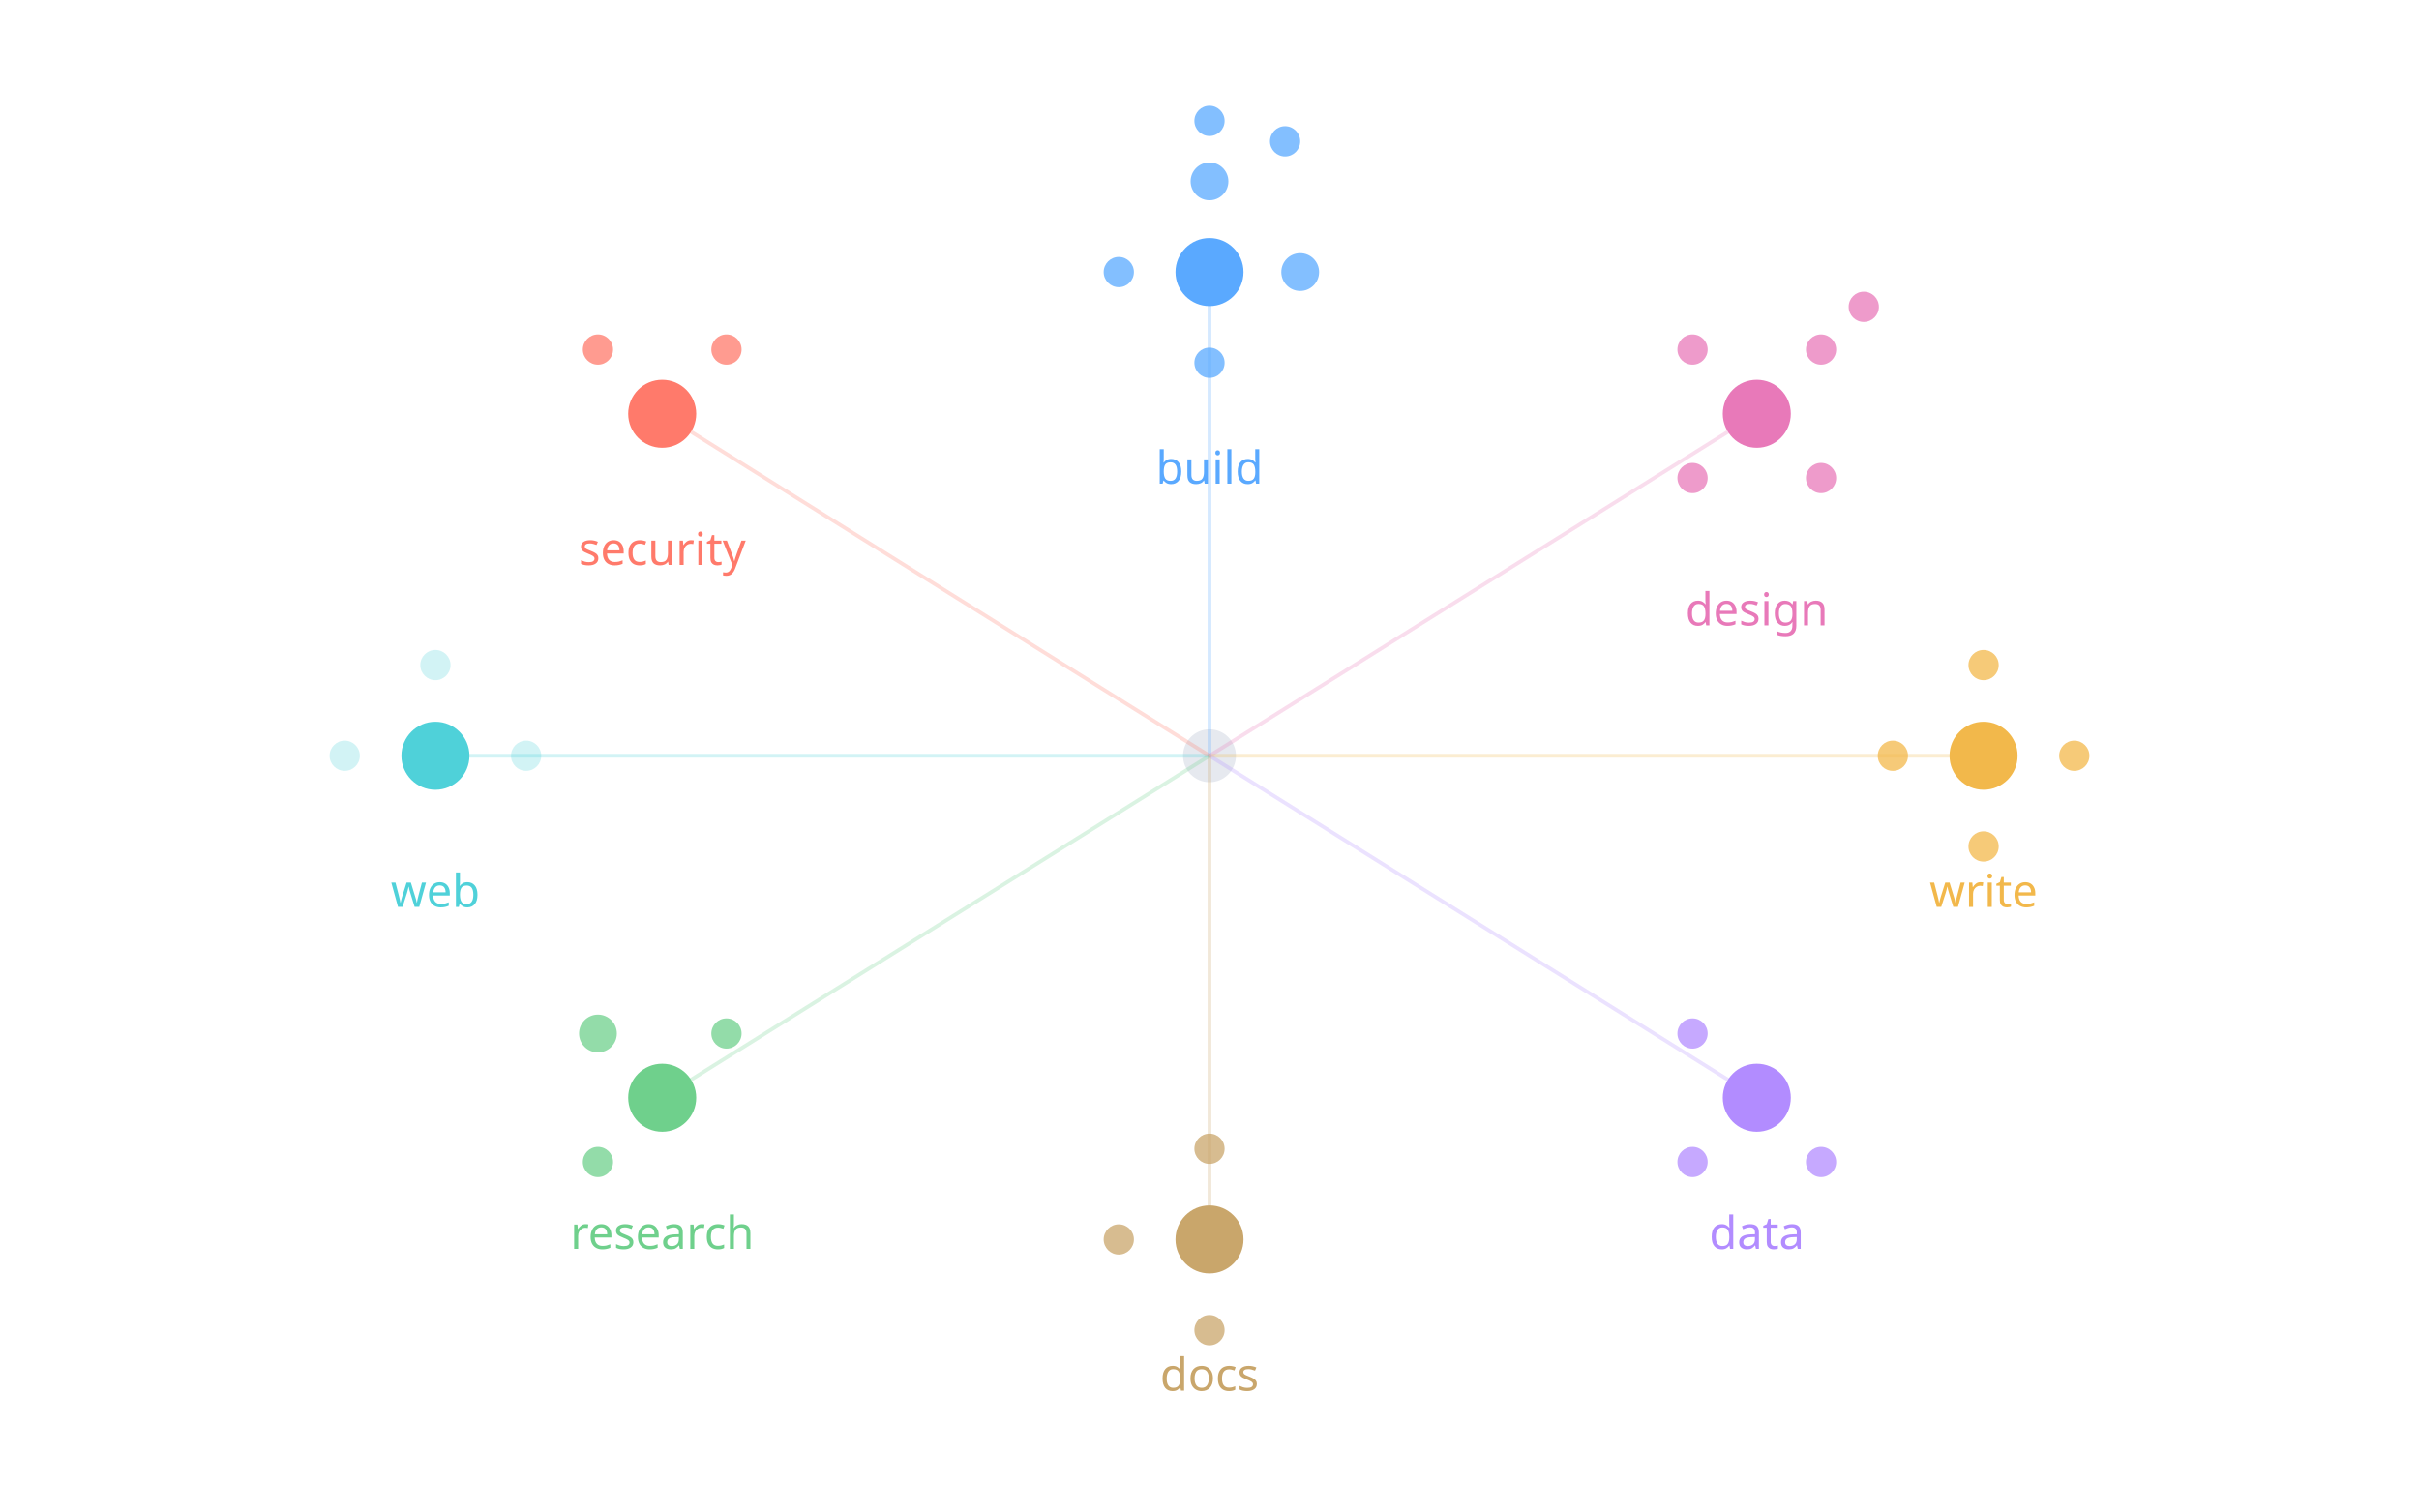
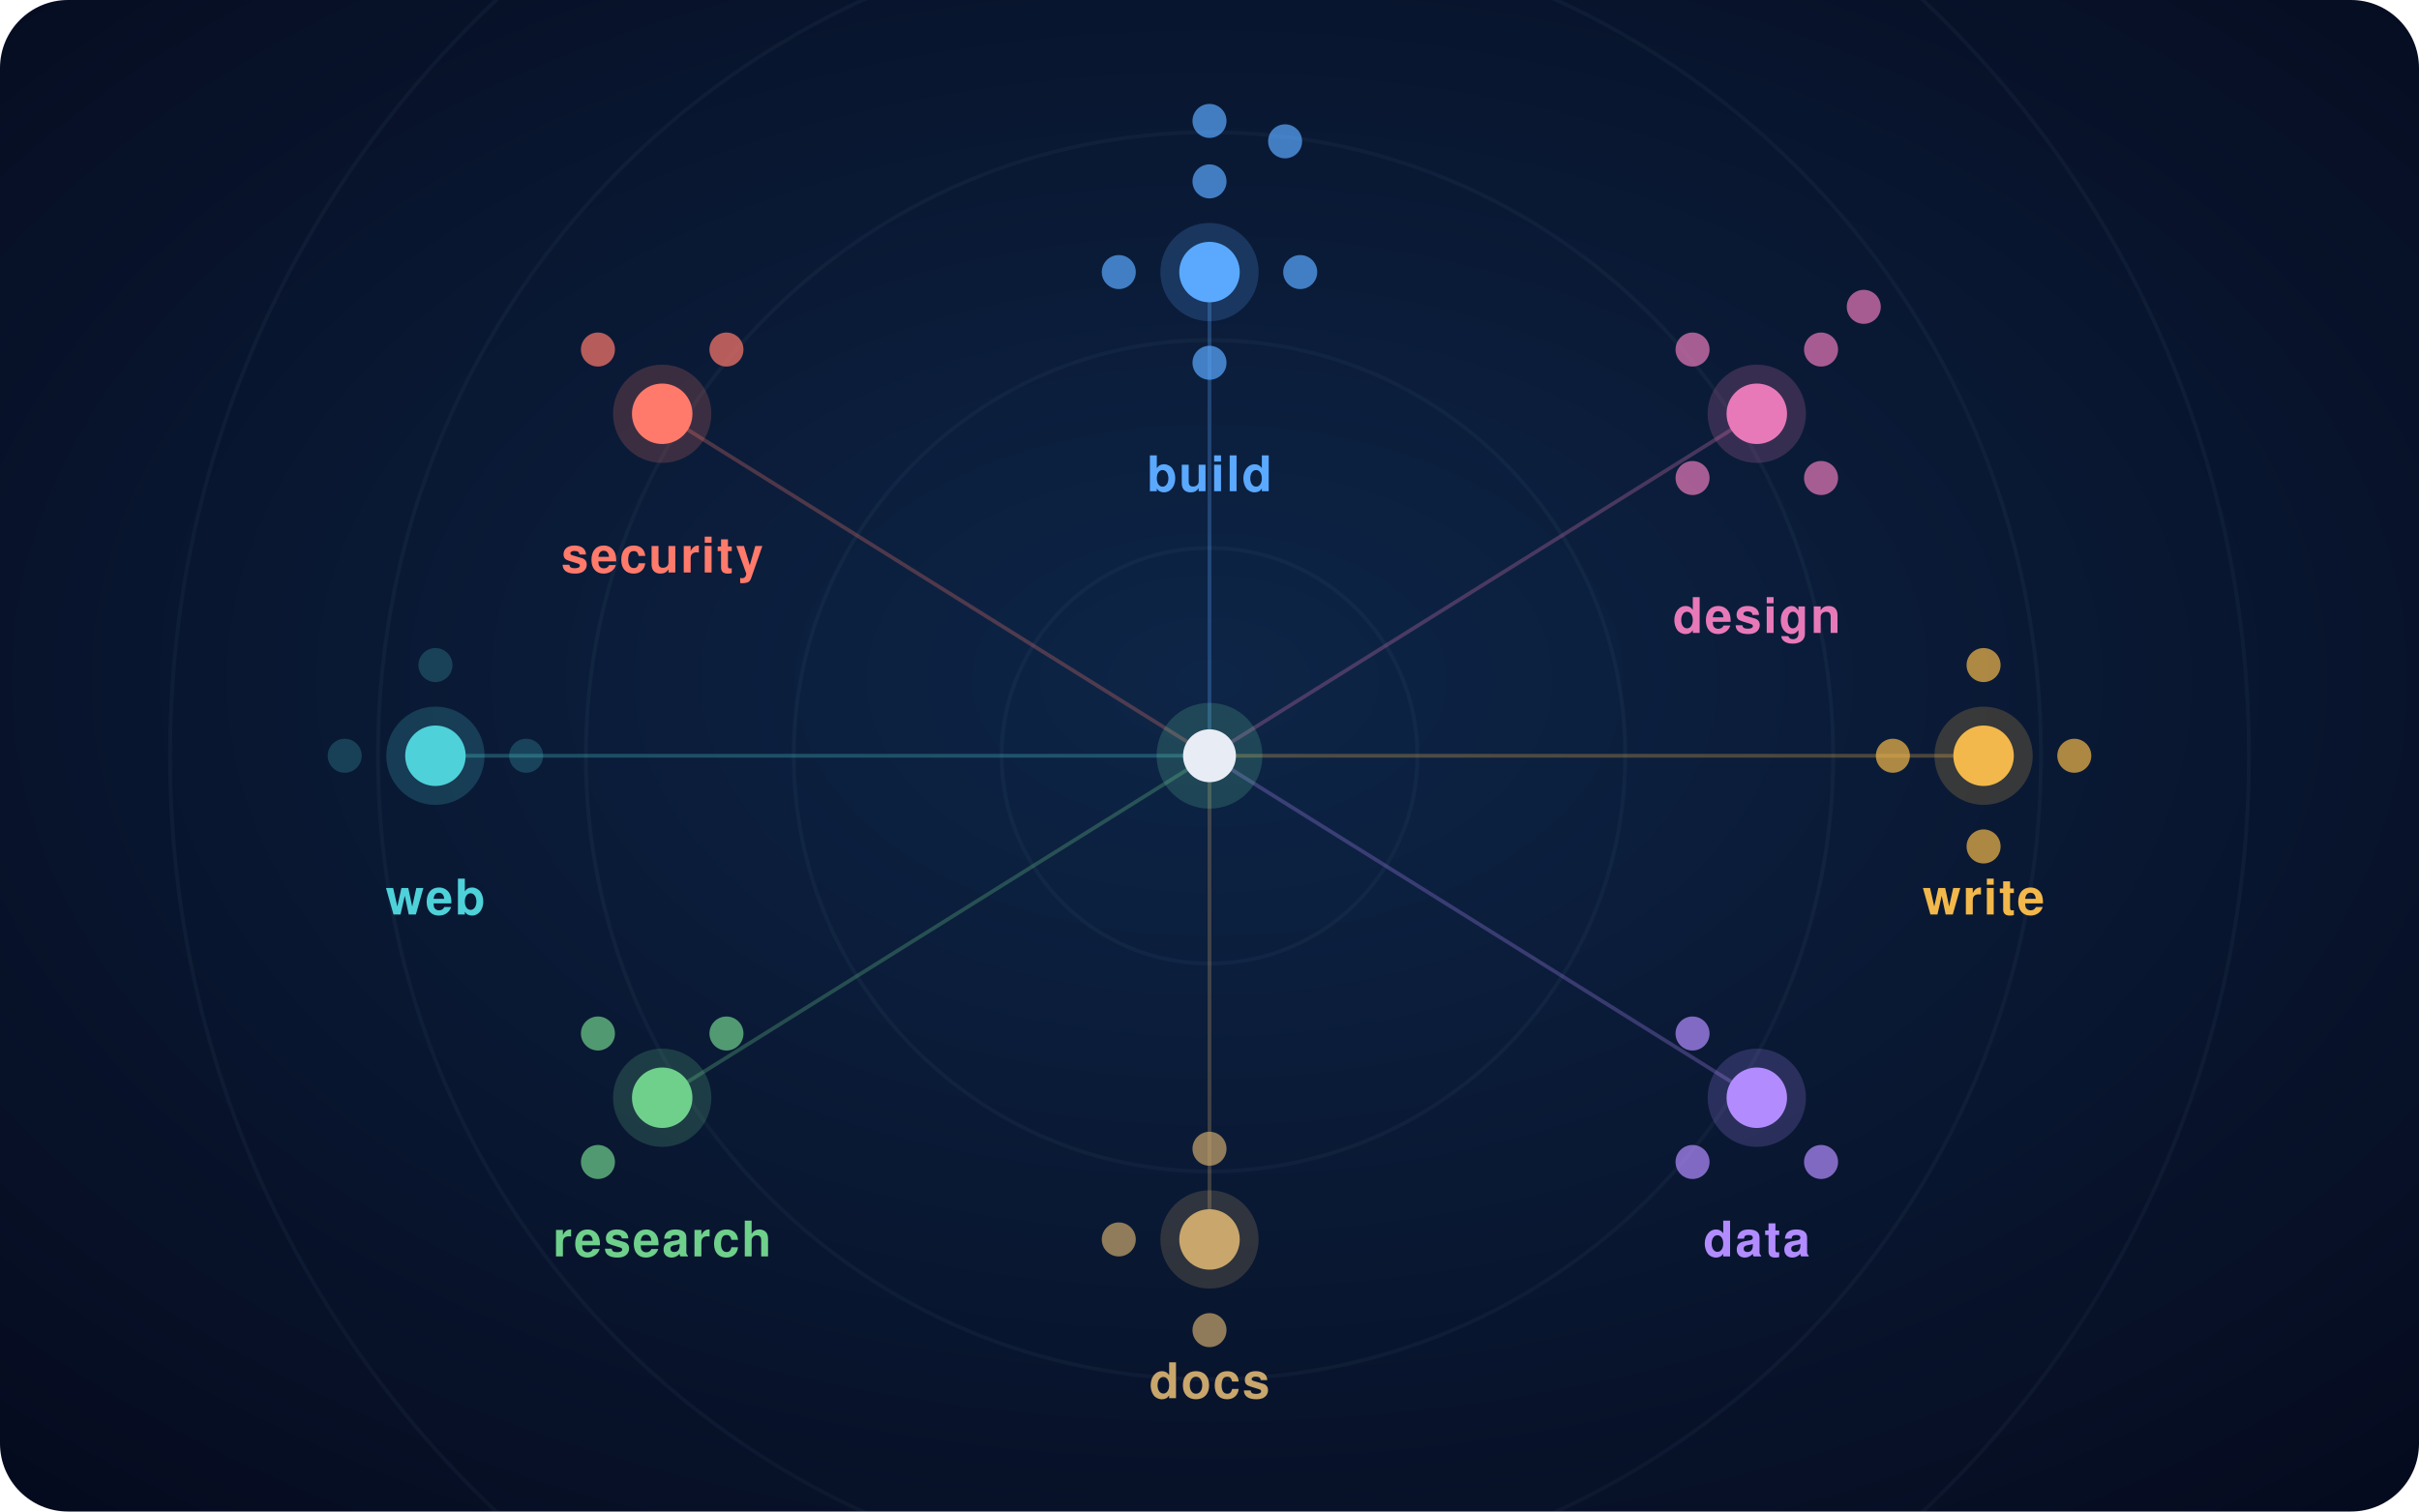
- <svg xmlns="http://www.w3.org/2000/svg" style="background:#05061f" viewBox="0 0 640 400" width="640" height="400">
-   <circle cx="320" cy="200" r="7" fill="#e6e9ef" />
-   <line x1="320.0" y1="200.0" x2="320.0" y2="72.0" stroke="#5aa9ff" stroke-opacity="0.25" />
-   <line x1="320.0" y1="200.0" x2="464.8" y2="109.5" stroke="#e879b9" stroke-opacity="0.25" />
-   <line x1="320.0" y1="200.0" x2="524.8" y2="200.0" stroke="#f2b84b" stroke-opacity="0.25" />
-   <line x1="320.0" y1="200.0" x2="464.8" y2="290.5" stroke="#b28cff" stroke-opacity="0.25" />
-   <line x1="320.0" y1="200.0" x2="320.0" y2="328.0" stroke="#c9a66b" stroke-opacity="0.25" />
-   <line x1="320.0" y1="200.0" x2="175.2" y2="290.5" stroke="#6fd08c" stroke-opacity="0.25" />
-   <line x1="320.0" y1="200.0" x2="115.2" y2="200.0" stroke="#4fd1d9" stroke-opacity="0.25" />
-   <line x1="320.0" y1="200.0" x2="175.2" y2="109.5" stroke="#ff7a6b" stroke-opacity="0.25" />
-   <circle cx="320.0" cy="72.0" r="9" fill="#5aa9ff" />
-   <text x="320.0" y="128.0" fill="#5aa9ff" font-size="12" text-anchor="middle" font-family="sans-serif">build</text>
-   <circle cx="320.0" cy="48.0" r="5" fill="#5aa9ff" fill-opacity="0.75">
-     <animate attributeName="r" values="11;5" dur="3000ms" fill="freeze" />
-     <animate attributeName="fill-opacity" values="1;0.75" dur="3000ms" fill="freeze" />
+ <svg xmlns="http://www.w3.org/2000/svg" viewBox="0 0 640 400" width="640" height="400" font-family="Segoe UI,Helvetica,Arial,sans-serif">
+   <defs>
+     <radialGradient id="bg" cx="50%" cy="45%" r="75%">
+       <stop offset="0" stop-color="#0d2547" />
+       <stop offset="1" stop-color="#050a1d" />
+     </radialGradient>
+     <filter id="glow" x="-100%" y="-100%" width="300%" height="300%">
+       <feGaussianBlur stdDeviation="4" />
+     </filter>
+   </defs>
+   <rect width="640" height="400" rx="18" fill="url(#bg)" />
+   <circle cx="320" cy="200" r="55" fill="none" stroke="#9fb4d6" stroke-opacity="0.05" />
+   <circle cx="320" cy="200" r="110" fill="none" stroke="#9fb4d6" stroke-opacity="0.05" />
+   <circle cx="320" cy="200" r="165" fill="none" stroke="#9fb4d6" stroke-opacity="0.05" />
+   <circle cx="320" cy="200" r="220" fill="none" stroke="#9fb4d6" stroke-opacity="0.05" />
+   <circle cx="320" cy="200" r="275" fill="none" stroke="#9fb4d6" stroke-opacity="0.05" />
+   <line x1="320.0" y1="200.0" x2="320.0" y2="72.0" stroke="#5aa9ff" stroke-opacity="0.28" />
+   <line x1="320.0" y1="200.0" x2="464.8" y2="109.5" stroke="#e879b9" stroke-opacity="0.28" />
+   <line x1="320.0" y1="200.0" x2="524.8" y2="200.0" stroke="#f2b84b" stroke-opacity="0.28" />
+   <line x1="320.0" y1="200.0" x2="464.8" y2="290.5" stroke="#b28cff" stroke-opacity="0.28" />
+   <line x1="320.0" y1="200.0" x2="320.0" y2="328.0" stroke="#c9a66b" stroke-opacity="0.28" />
+   <line x1="320.0" y1="200.0" x2="175.2" y2="290.5" stroke="#6fd08c" stroke-opacity="0.28" />
+   <line x1="320.0" y1="200.0" x2="115.2" y2="200.0" stroke="#4fd1d9" stroke-opacity="0.28" />
+   <line x1="320.0" y1="200.0" x2="175.2" y2="109.5" stroke="#ff7a6b" stroke-opacity="0.28" />
+   <circle cx="320" cy="200" r="14" fill="#6fe3b0" fill-opacity="0.18" />
+   <circle cx="320" cy="200" r="7" fill="#e8ecf4" />
+   <circle cx="320.0" cy="72.0" r="13" fill="#5aa9ff" fill-opacity="0.2" />
+   <circle cx="320.0" cy="72.0" r="8" fill="#5aa9ff" />
+   <text x="320.0" y="130.0" fill="#5aa9ff" font-size="13" font-weight="600" text-anchor="middle" letter-spacing="0.5">build</text>
+   <circle cx="320.0" cy="48.0" r="4.5" fill="#5aa9ff" opacity="0" filter="url(#glow)">
+     <animate attributeName="opacity" values="0;0;0.95;0;0" dur="12s" repeatCount="indefinite" calcMode="linear" keyTimes="0;0.525;0.555;0.685;1" />
+     <animate attributeName="r" values="4.5;4.5;16;5;4.5" dur="12s" repeatCount="indefinite" calcMode="linear" keyTimes="0;0.525;0.555;0.685;1" />
  </circle>
-   <circle cx="344.0" cy="72.0" r="5" fill="#5aa9ff" fill-opacity="0.75">
-     <animate attributeName="r" values="11;5" dur="4500ms" fill="freeze" />
-     <animate attributeName="fill-opacity" values="1;0.75" dur="4500ms" fill="freeze" />
+   <circle cx="320.0" cy="48.0" r="4.5" fill="#5aa9ff" fill-opacity="0.7">
+     <animate attributeName="fill-opacity" values="0.7;0.7;1;0.7;0.7" dur="12s" repeatCount="indefinite" calcMode="linear" keyTimes="0;0.525;0.555;0.685;1" />
+     <animate attributeName="r" values="4.5;4.5;7.5;4.5;4.5" dur="12s" repeatCount="indefinite" calcMode="linear" keyTimes="0;0.525;0.555;0.685;1" />
  </circle>
-   <circle cx="320.0" cy="96.0" r="4" fill="#5aa9ff" fill-opacity="0.75" />
-   <circle cx="296.0" cy="72.0" r="4" fill="#5aa9ff" fill-opacity="0.75" />
-   <circle cx="320.0" cy="32.0" r="4" fill="#5aa9ff" fill-opacity="0.75" />
-   <circle cx="340.0" cy="37.4" r="4" fill="#5aa9ff" fill-opacity="0.75" />
-   <circle cx="464.8" cy="109.5" r="9" fill="#e879b9" />
-   <text x="464.8" y="165.5" fill="#e879b9" font-size="12" text-anchor="middle" font-family="sans-serif">design</text>
-   <circle cx="481.8" cy="92.5" r="4" fill="#e879b9" fill-opacity="0.75" />
-   <circle cx="481.8" cy="126.5" r="4" fill="#e879b9" fill-opacity="0.75" />
-   <circle cx="447.8" cy="126.5" r="4" fill="#e879b9" fill-opacity="0.75" />
-   <circle cx="447.8" cy="92.5" r="4" fill="#e879b9" fill-opacity="0.75" />
-   <circle cx="493.1" cy="81.2" r="4" fill="#e879b9" fill-opacity="0.75" />
-   <circle cx="524.8" cy="200.0" r="9" fill="#f2b84b" />
-   <text x="524.8" y="240.0" fill="#f2b84b" font-size="12" text-anchor="middle" font-family="sans-serif">write</text>
-   <circle cx="548.8" cy="200.0" r="4" fill="#f2b84b" fill-opacity="0.75" />
-   <circle cx="524.8" cy="224.0" r="4" fill="#f2b84b" fill-opacity="0.75" />
-   <circle cx="500.8" cy="200.0" r="4" fill="#f2b84b" fill-opacity="0.75" />
-   <circle cx="524.8" cy="176.0" r="4" fill="#f2b84b" fill-opacity="0.75" />
-   <circle cx="464.8" cy="290.5" r="9" fill="#b28cff" />
-   <text x="464.8" y="330.5" fill="#b28cff" font-size="12" text-anchor="middle" font-family="sans-serif">data</text>
-   <circle cx="481.8" cy="307.5" r="4" fill="#b28cff" fill-opacity="0.75" />
-   <circle cx="447.8" cy="307.5" r="4" fill="#b28cff" fill-opacity="0.75" />
-   <circle cx="447.8" cy="273.5" r="4" fill="#b28cff" fill-opacity="0.75" />
-   <circle cx="320.0" cy="328.0" r="9" fill="#c9a66b" />
-   <text x="320.0" y="368.0" fill="#c9a66b" font-size="12" text-anchor="middle" font-family="sans-serif">docs</text>
-   <circle cx="320.0" cy="352.0" r="4" fill="#c9a66b" fill-opacity="0.75" />
-   <circle cx="296.0" cy="328.0" r="4" fill="#c9a66b" fill-opacity="0.75" />
-   <circle cx="320.0" cy="304.0" r="4" fill="#c9a66b" fill-opacity="0.75" />
-   <circle cx="175.2" cy="290.5" r="9" fill="#6fd08c" />
-   <text x="175.2" y="330.5" fill="#6fd08c" font-size="12" text-anchor="middle" font-family="sans-serif">research</text>
-   <circle cx="158.2" cy="307.5" r="4" fill="#6fd08c" fill-opacity="0.75" />
-   <circle cx="158.2" cy="273.5" r="5" fill="#6fd08c" fill-opacity="0.75">
-     <animate attributeName="r" values="11;5" dur="1000ms" fill="freeze" />
-     <animate attributeName="fill-opacity" values="1;0.75" dur="1000ms" fill="freeze" />
+   <circle cx="344.0" cy="72.0" r="4.5" fill="#5aa9ff" opacity="0" filter="url(#glow)">
+     <animate attributeName="opacity" values="0;0;0.95;0;0" dur="12s" repeatCount="indefinite" calcMode="linear" keyTimes="0;0.000;0.030;0.160;1" />
+     <animate attributeName="r" values="4.5;4.5;16;5;4.5" dur="12s" repeatCount="indefinite" calcMode="linear" keyTimes="0;0.000;0.030;0.160;1" />
  </circle>
-   <circle cx="192.2" cy="273.5" r="4" fill="#6fd08c" fill-opacity="0.75" />
-   <circle cx="115.2" cy="200.0" r="9" fill="#4fd1d9" />
-   <text x="115.2" y="240.0" fill="#4fd1d9" font-size="12" text-anchor="middle" font-family="sans-serif">web</text>
-   <circle cx="91.2" cy="200.0" r="4" fill="#4fd1d9" fill-opacity="0.25" />
-   <circle cx="115.2" cy="176.0" r="4" fill="#4fd1d9" fill-opacity="0.25" />
-   <circle cx="139.2" cy="200.0" r="4" fill="#4fd1d9" fill-opacity="0.25" />
-   <circle cx="175.2" cy="109.5" r="9" fill="#ff7a6b" />
-   <text x="175.2" y="149.5" fill="#ff7a6b" font-size="12" text-anchor="middle" font-family="sans-serif">security</text>
-   <circle cx="158.2" cy="92.5" r="4" fill="#ff7a6b" fill-opacity="0.75" />
-   <circle cx="192.2" cy="92.5" r="4" fill="#ff7a6b" fill-opacity="0.75" />
+   <circle cx="344.0" cy="72.0" r="4.5" fill="#5aa9ff" fill-opacity="0.7">
+     <animate attributeName="fill-opacity" values="0.7;0.7;1;0.7;0.7" dur="12s" repeatCount="indefinite" calcMode="linear" keyTimes="0;0.000;0.030;0.160;1" />
+     <animate attributeName="r" values="4.5;4.5;7.5;4.5;4.5" dur="12s" repeatCount="indefinite" calcMode="linear" keyTimes="0;0.000;0.030;0.160;1" />
+   </circle>
+   <circle cx="320.0" cy="96.0" r="4.5" fill="#5aa9ff" fill-opacity="0.7" />
+   <circle cx="296.0" cy="72.0" r="4.5" fill="#5aa9ff" fill-opacity="0.7" />
+   <circle cx="320.0" cy="32.0" r="4.5" fill="#5aa9ff" fill-opacity="0.7" />
+   <circle cx="340.0" cy="37.4" r="4.5" fill="#5aa9ff" fill-opacity="0.7" />
+   <circle cx="464.8" cy="109.5" r="13" fill="#e879b9" fill-opacity="0.2" />
+   <circle cx="464.8" cy="109.5" r="8" fill="#e879b9" />
+   <text x="464.8" y="167.5" fill="#e879b9" font-size="13" font-weight="600" text-anchor="middle" letter-spacing="0.5">design</text>
+   <circle cx="481.8" cy="92.5" r="4.5" fill="#e879b9" opacity="0" filter="url(#glow)">
+     <animate attributeName="opacity" values="0;0;0.95;0;0" dur="12s" repeatCount="indefinite" calcMode="linear" keyTimes="0;0.210;0.240;0.370;1" />
+     <animate attributeName="r" values="4.5;4.5;16;5;4.5" dur="12s" repeatCount="indefinite" calcMode="linear" keyTimes="0;0.210;0.240;0.370;1" />
+   </circle>
+   <circle cx="481.8" cy="92.5" r="4.5" fill="#e879b9" fill-opacity="0.7">
+     <animate attributeName="fill-opacity" values="0.7;0.7;1;0.7;0.7" dur="12s" repeatCount="indefinite" calcMode="linear" keyTimes="0;0.210;0.240;0.370;1" />
+     <animate attributeName="r" values="4.5;4.5;7.5;4.5;4.5" dur="12s" repeatCount="indefinite" calcMode="linear" keyTimes="0;0.210;0.240;0.370;1" />
+   </circle>
+   <circle cx="481.8" cy="126.5" r="4.5" fill="#e879b9" fill-opacity="0.7" />
+   <circle cx="447.8" cy="126.5" r="4.5" fill="#e879b9" fill-opacity="0.7" />
+   <circle cx="447.8" cy="92.5" r="4.5" fill="#e879b9" fill-opacity="0.7" />
+   <circle cx="493.1" cy="81.2" r="4.5" fill="#e879b9" fill-opacity="0.7" />
+   <circle cx="524.8" cy="200.0" r="13" fill="#f2b84b" fill-opacity="0.2" />
+   <circle cx="524.8" cy="200.0" r="8" fill="#f2b84b" />
+   <text x="524.8" y="242.0" fill="#f2b84b" font-size="13" font-weight="600" text-anchor="middle" letter-spacing="0.5">write</text>
+   <circle cx="548.8" cy="200.0" r="4.5" fill="#f2b84b" opacity="0" filter="url(#glow)">
+     <animate attributeName="opacity" values="0;0;0.95;0;0" dur="12s" repeatCount="indefinite" calcMode="linear" keyTimes="0;0.420;0.450;0.580;1" />
+     <animate attributeName="r" values="4.5;4.5;16;5;4.5" dur="12s" repeatCount="indefinite" calcMode="linear" keyTimes="0;0.420;0.450;0.580;1" />
+   </circle>
+   <circle cx="548.8" cy="200.0" r="4.5" fill="#f2b84b" fill-opacity="0.7">
+     <animate attributeName="fill-opacity" values="0.7;0.7;1;0.7;0.7" dur="12s" repeatCount="indefinite" calcMode="linear" keyTimes="0;0.420;0.450;0.580;1" />
+     <animate attributeName="r" values="4.5;4.5;7.5;4.5;4.5" dur="12s" repeatCount="indefinite" calcMode="linear" keyTimes="0;0.420;0.450;0.580;1" />
+   </circle>
+   <circle cx="524.8" cy="224.0" r="4.5" fill="#f2b84b" fill-opacity="0.7" />
+   <circle cx="500.8" cy="200.0" r="4.5" fill="#f2b84b" fill-opacity="0.7" />
+   <circle cx="524.8" cy="176.0" r="4.5" fill="#f2b84b" fill-opacity="0.7" />
+   <circle cx="464.8" cy="290.5" r="13" fill="#b28cff" fill-opacity="0.2" />
+   <circle cx="464.8" cy="290.5" r="8" fill="#b28cff" />
+   <text x="464.8" y="332.5" fill="#b28cff" font-size="13" font-weight="600" text-anchor="middle" letter-spacing="0.5">data</text>
+   <circle cx="481.8" cy="307.5" r="4.5" fill="#b28cff" opacity="0" filter="url(#glow)">
+     <animate attributeName="opacity" values="0;0;0.95;0;0" dur="12s" repeatCount="indefinite" calcMode="linear" keyTimes="0;0.315;0.345;0.475;1" />
+     <animate attributeName="r" values="4.5;4.5;16;5;4.5" dur="12s" repeatCount="indefinite" calcMode="linear" keyTimes="0;0.315;0.345;0.475;1" />
+   </circle>
+   <circle cx="481.8" cy="307.5" r="4.5" fill="#b28cff" fill-opacity="0.7">
+     <animate attributeName="fill-opacity" values="0.7;0.7;1;0.7;0.7" dur="12s" repeatCount="indefinite" calcMode="linear" keyTimes="0;0.315;0.345;0.475;1" />
+     <animate attributeName="r" values="4.5;4.5;7.5;4.5;4.5" dur="12s" repeatCount="indefinite" calcMode="linear" keyTimes="0;0.315;0.345;0.475;1" />
+   </circle>
+   <circle cx="447.8" cy="307.5" r="4.5" fill="#b28cff" fill-opacity="0.7" />
+   <circle cx="447.8" cy="273.5" r="4.5" fill="#b28cff" fill-opacity="0.7" />
+   <circle cx="320.0" cy="328.0" r="13" fill="#c9a66b" fill-opacity="0.2" />
+   <circle cx="320.0" cy="328.0" r="8" fill="#c9a66b" />
+   <text x="320.0" y="370.0" fill="#c9a66b" font-size="13" font-weight="600" text-anchor="middle" letter-spacing="0.5">docs</text>
+   <circle cx="320.0" cy="352.0" r="4.5" fill="#c9a66b" opacity="0" filter="url(#glow)">
+     <animate attributeName="opacity" values="0;0;0.95;0;0" dur="12s" repeatCount="indefinite" calcMode="linear" keyTimes="0;0.735;0.765;0.895;1" />
+     <animate attributeName="r" values="4.5;4.5;16;5;4.5" dur="12s" repeatCount="indefinite" calcMode="linear" keyTimes="0;0.735;0.765;0.895;1" />
+   </circle>
+   <circle cx="320.0" cy="352.0" r="4.5" fill="#c9a66b" fill-opacity="0.7">
+     <animate attributeName="fill-opacity" values="0.7;0.7;1;0.7;0.7" dur="12s" repeatCount="indefinite" calcMode="linear" keyTimes="0;0.735;0.765;0.895;1" />
+     <animate attributeName="r" values="4.5;4.5;7.5;4.5;4.5" dur="12s" repeatCount="indefinite" calcMode="linear" keyTimes="0;0.735;0.765;0.895;1" />
+   </circle>
+   <circle cx="296.0" cy="328.0" r="4.5" fill="#c9a66b" fill-opacity="0.7" />
+   <circle cx="320.0" cy="304.0" r="4.5" fill="#c9a66b" fill-opacity="0.7" />
+   <circle cx="175.2" cy="290.5" r="13" fill="#6fd08c" fill-opacity="0.2" />
+   <circle cx="175.2" cy="290.5" r="8" fill="#6fd08c" />
+   <text x="175.2" y="332.5" fill="#6fd08c" font-size="13" font-weight="600" text-anchor="middle" letter-spacing="0.5">research</text>
+   <circle cx="158.2" cy="307.5" r="4.5" fill="#6fd08c" fill-opacity="0.7" />
+   <circle cx="158.2" cy="273.5" r="4.5" fill="#6fd08c" opacity="0" filter="url(#glow)">
+     <animate attributeName="opacity" values="0;0;0.95;0;0" dur="12s" repeatCount="indefinite" calcMode="linear" keyTimes="0;0.105;0.135;0.265;1" />
+     <animate attributeName="r" values="4.5;4.5;16;5;4.5" dur="12s" repeatCount="indefinite" calcMode="linear" keyTimes="0;0.105;0.135;0.265;1" />
+   </circle>
+   <circle cx="158.2" cy="273.5" r="4.5" fill="#6fd08c" fill-opacity="0.7">
+     <animate attributeName="fill-opacity" values="0.7;0.7;1;0.7;0.7" dur="12s" repeatCount="indefinite" calcMode="linear" keyTimes="0;0.105;0.135;0.265;1" />
+     <animate attributeName="r" values="4.5;4.5;7.5;4.5;4.5" dur="12s" repeatCount="indefinite" calcMode="linear" keyTimes="0;0.105;0.135;0.265;1" />
+   </circle>
+   <circle cx="192.2" cy="273.5" r="4.5" fill="#6fd08c" fill-opacity="0.7" />
+   <circle cx="115.2" cy="200.0" r="13" fill="#4fd1d9" fill-opacity="0.2" />
+   <circle cx="115.2" cy="200.0" r="8" fill="#4fd1d9" />
+   <text x="115.2" y="242.0" fill="#4fd1d9" font-size="13" font-weight="600" text-anchor="middle" letter-spacing="0.5">web</text>
+   <circle cx="91.2" cy="200.0" r="4.5" fill="#4fd1d9" fill-opacity="0.22" />
+   <circle cx="115.2" cy="176.0" r="4.5" fill="#4fd1d9" fill-opacity="0.22" />
+   <circle cx="139.2" cy="200.0" r="4.5" fill="#4fd1d9" fill-opacity="0.22" />
+   <circle cx="175.2" cy="109.5" r="13" fill="#ff7a6b" fill-opacity="0.2" />
+   <circle cx="175.2" cy="109.5" r="8" fill="#ff7a6b" />
+   <text x="175.2" y="151.5" fill="#ff7a6b" font-size="13" font-weight="600" text-anchor="middle" letter-spacing="0.5">security</text>
+   <circle cx="158.2" cy="92.5" r="4.5" fill="#ff7a6b" opacity="0" filter="url(#glow)">
+     <animate attributeName="opacity" values="0;0;0.95;0;0" dur="12s" repeatCount="indefinite" calcMode="linear" keyTimes="0;0.630;0.660;0.790;1" />
+     <animate attributeName="r" values="4.5;4.5;16;5;4.5" dur="12s" repeatCount="indefinite" calcMode="linear" keyTimes="0;0.630;0.660;0.790;1" />
+   </circle>
+   <circle cx="158.2" cy="92.5" r="4.5" fill="#ff7a6b" fill-opacity="0.7">
+     <animate attributeName="fill-opacity" values="0.7;0.7;1;0.7;0.7" dur="12s" repeatCount="indefinite" calcMode="linear" keyTimes="0;0.630;0.660;0.790;1" />
+     <animate attributeName="r" values="4.5;4.5;7.5;4.5;4.5" dur="12s" repeatCount="indefinite" calcMode="linear" keyTimes="0;0.630;0.660;0.790;1" />
+   </circle>
+   <circle cx="192.2" cy="92.5" r="4.5" fill="#ff7a6b" fill-opacity="0.7" />
</svg>
